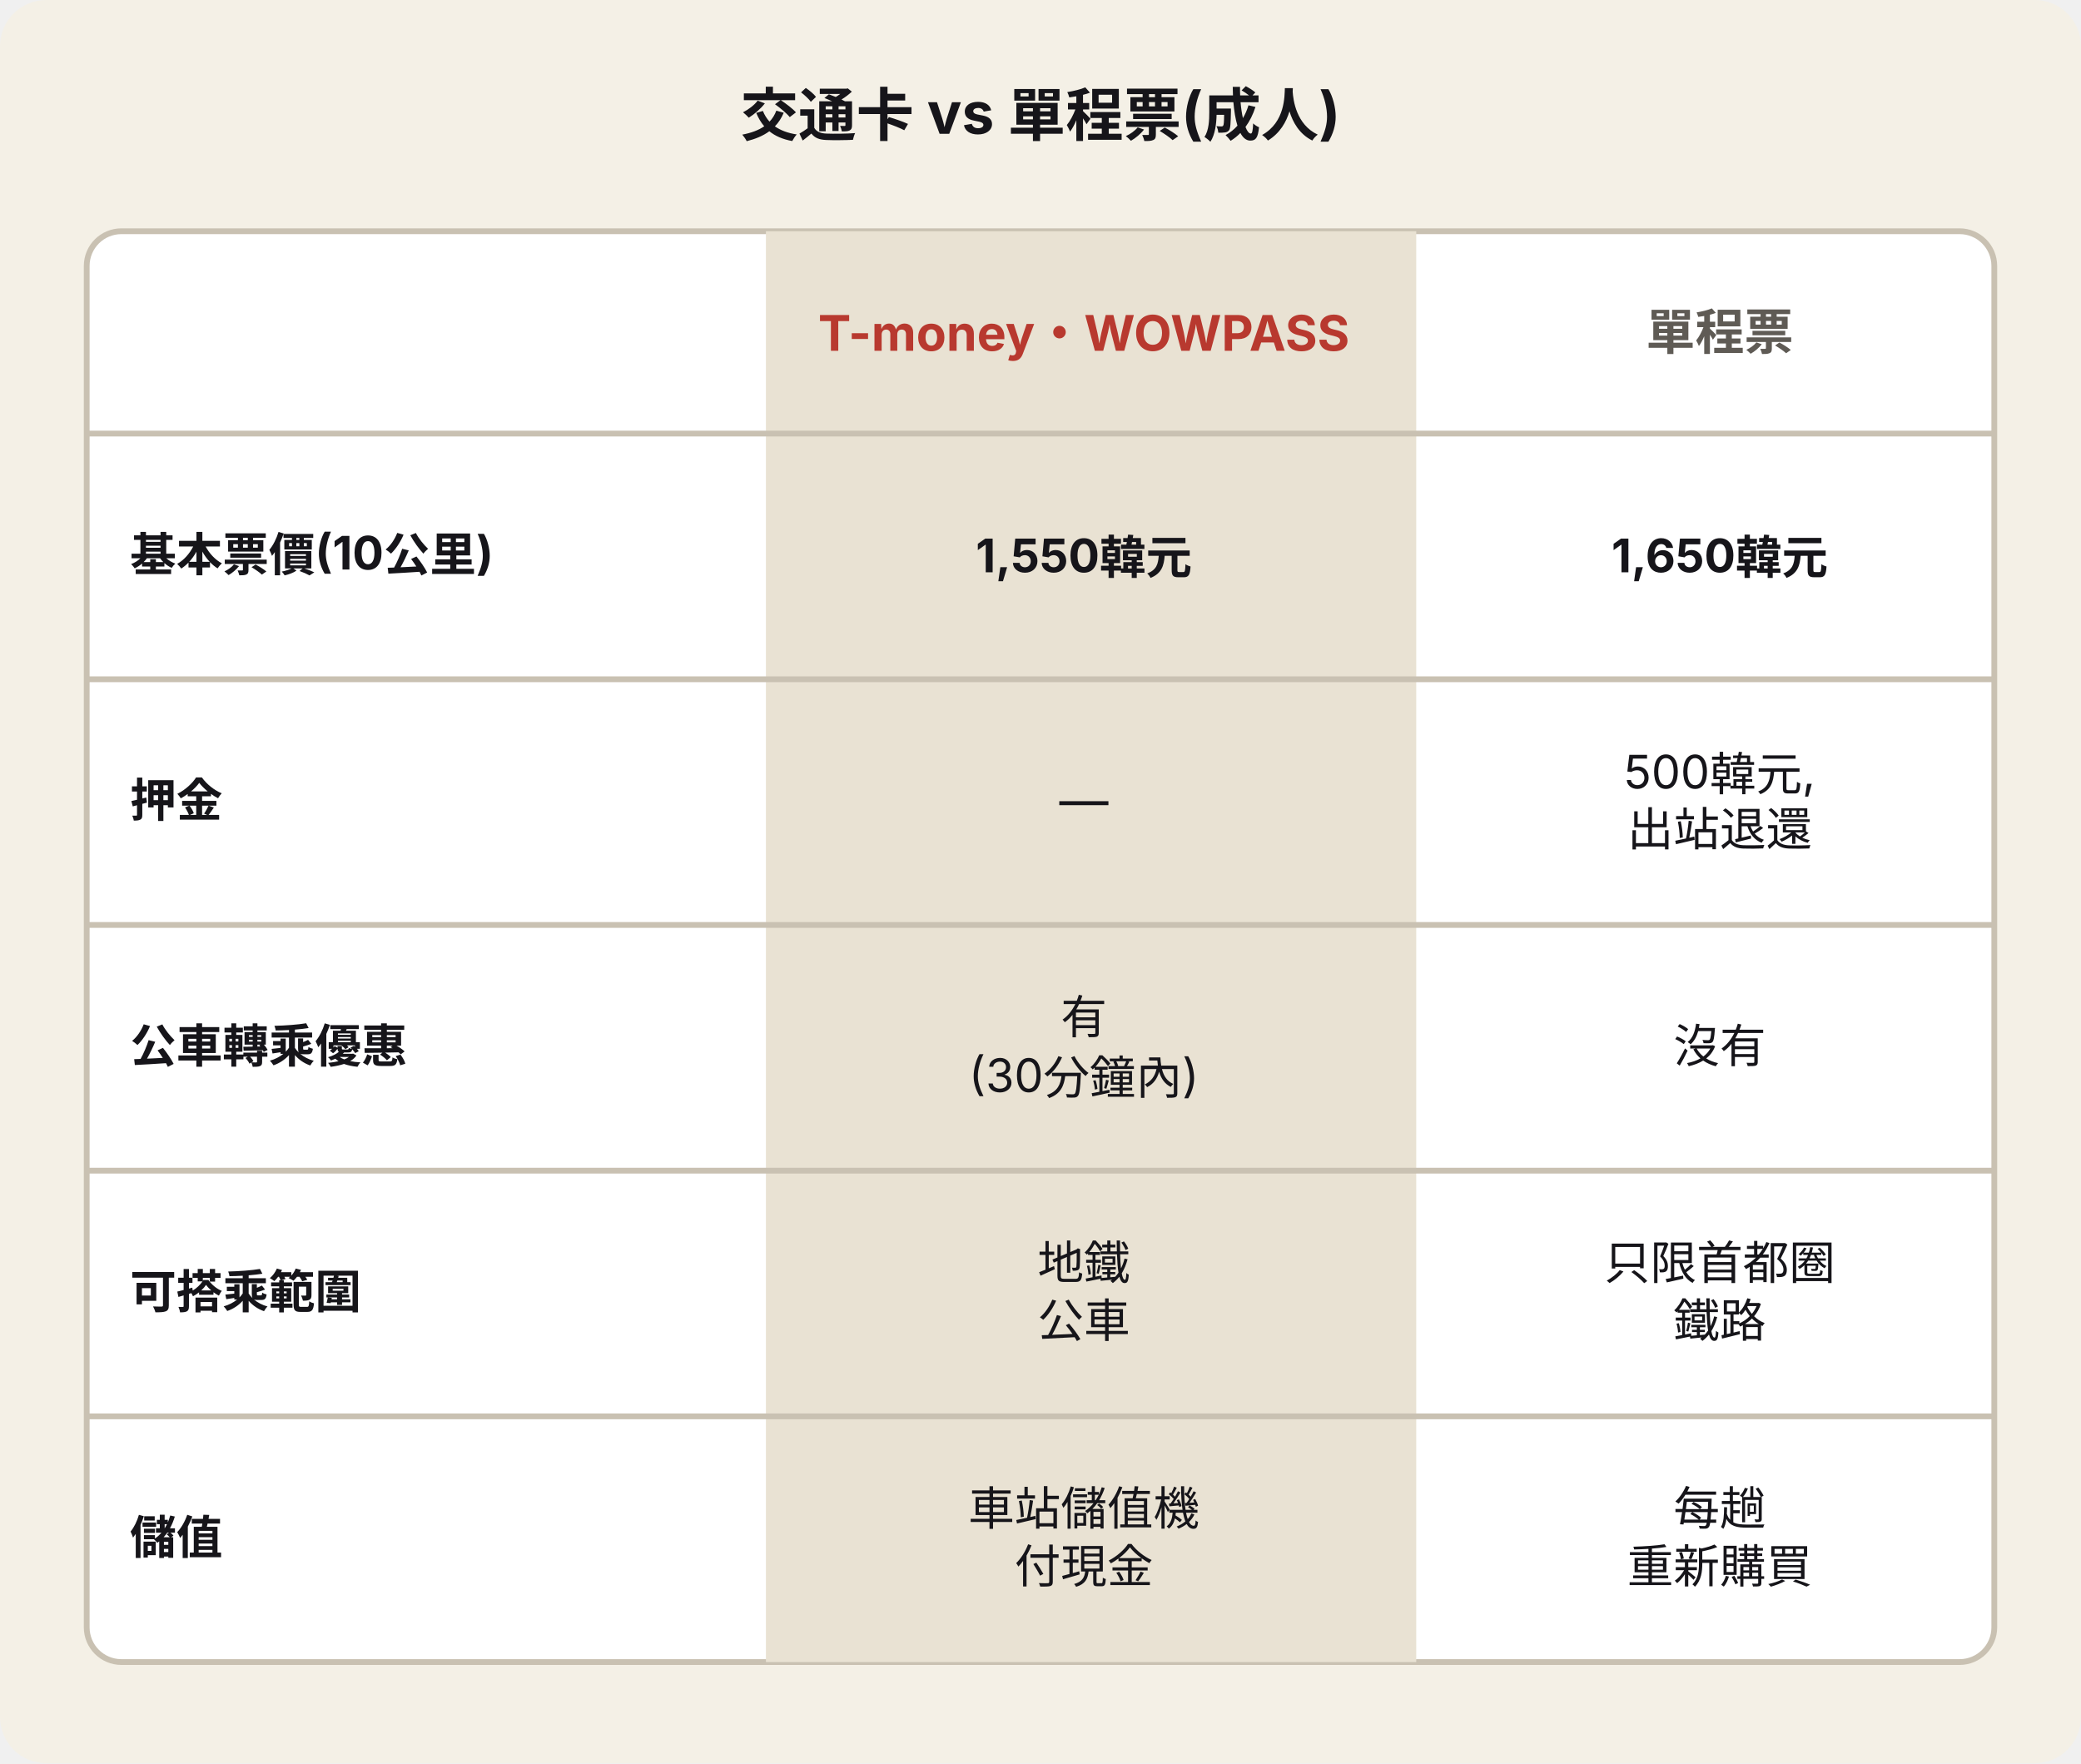
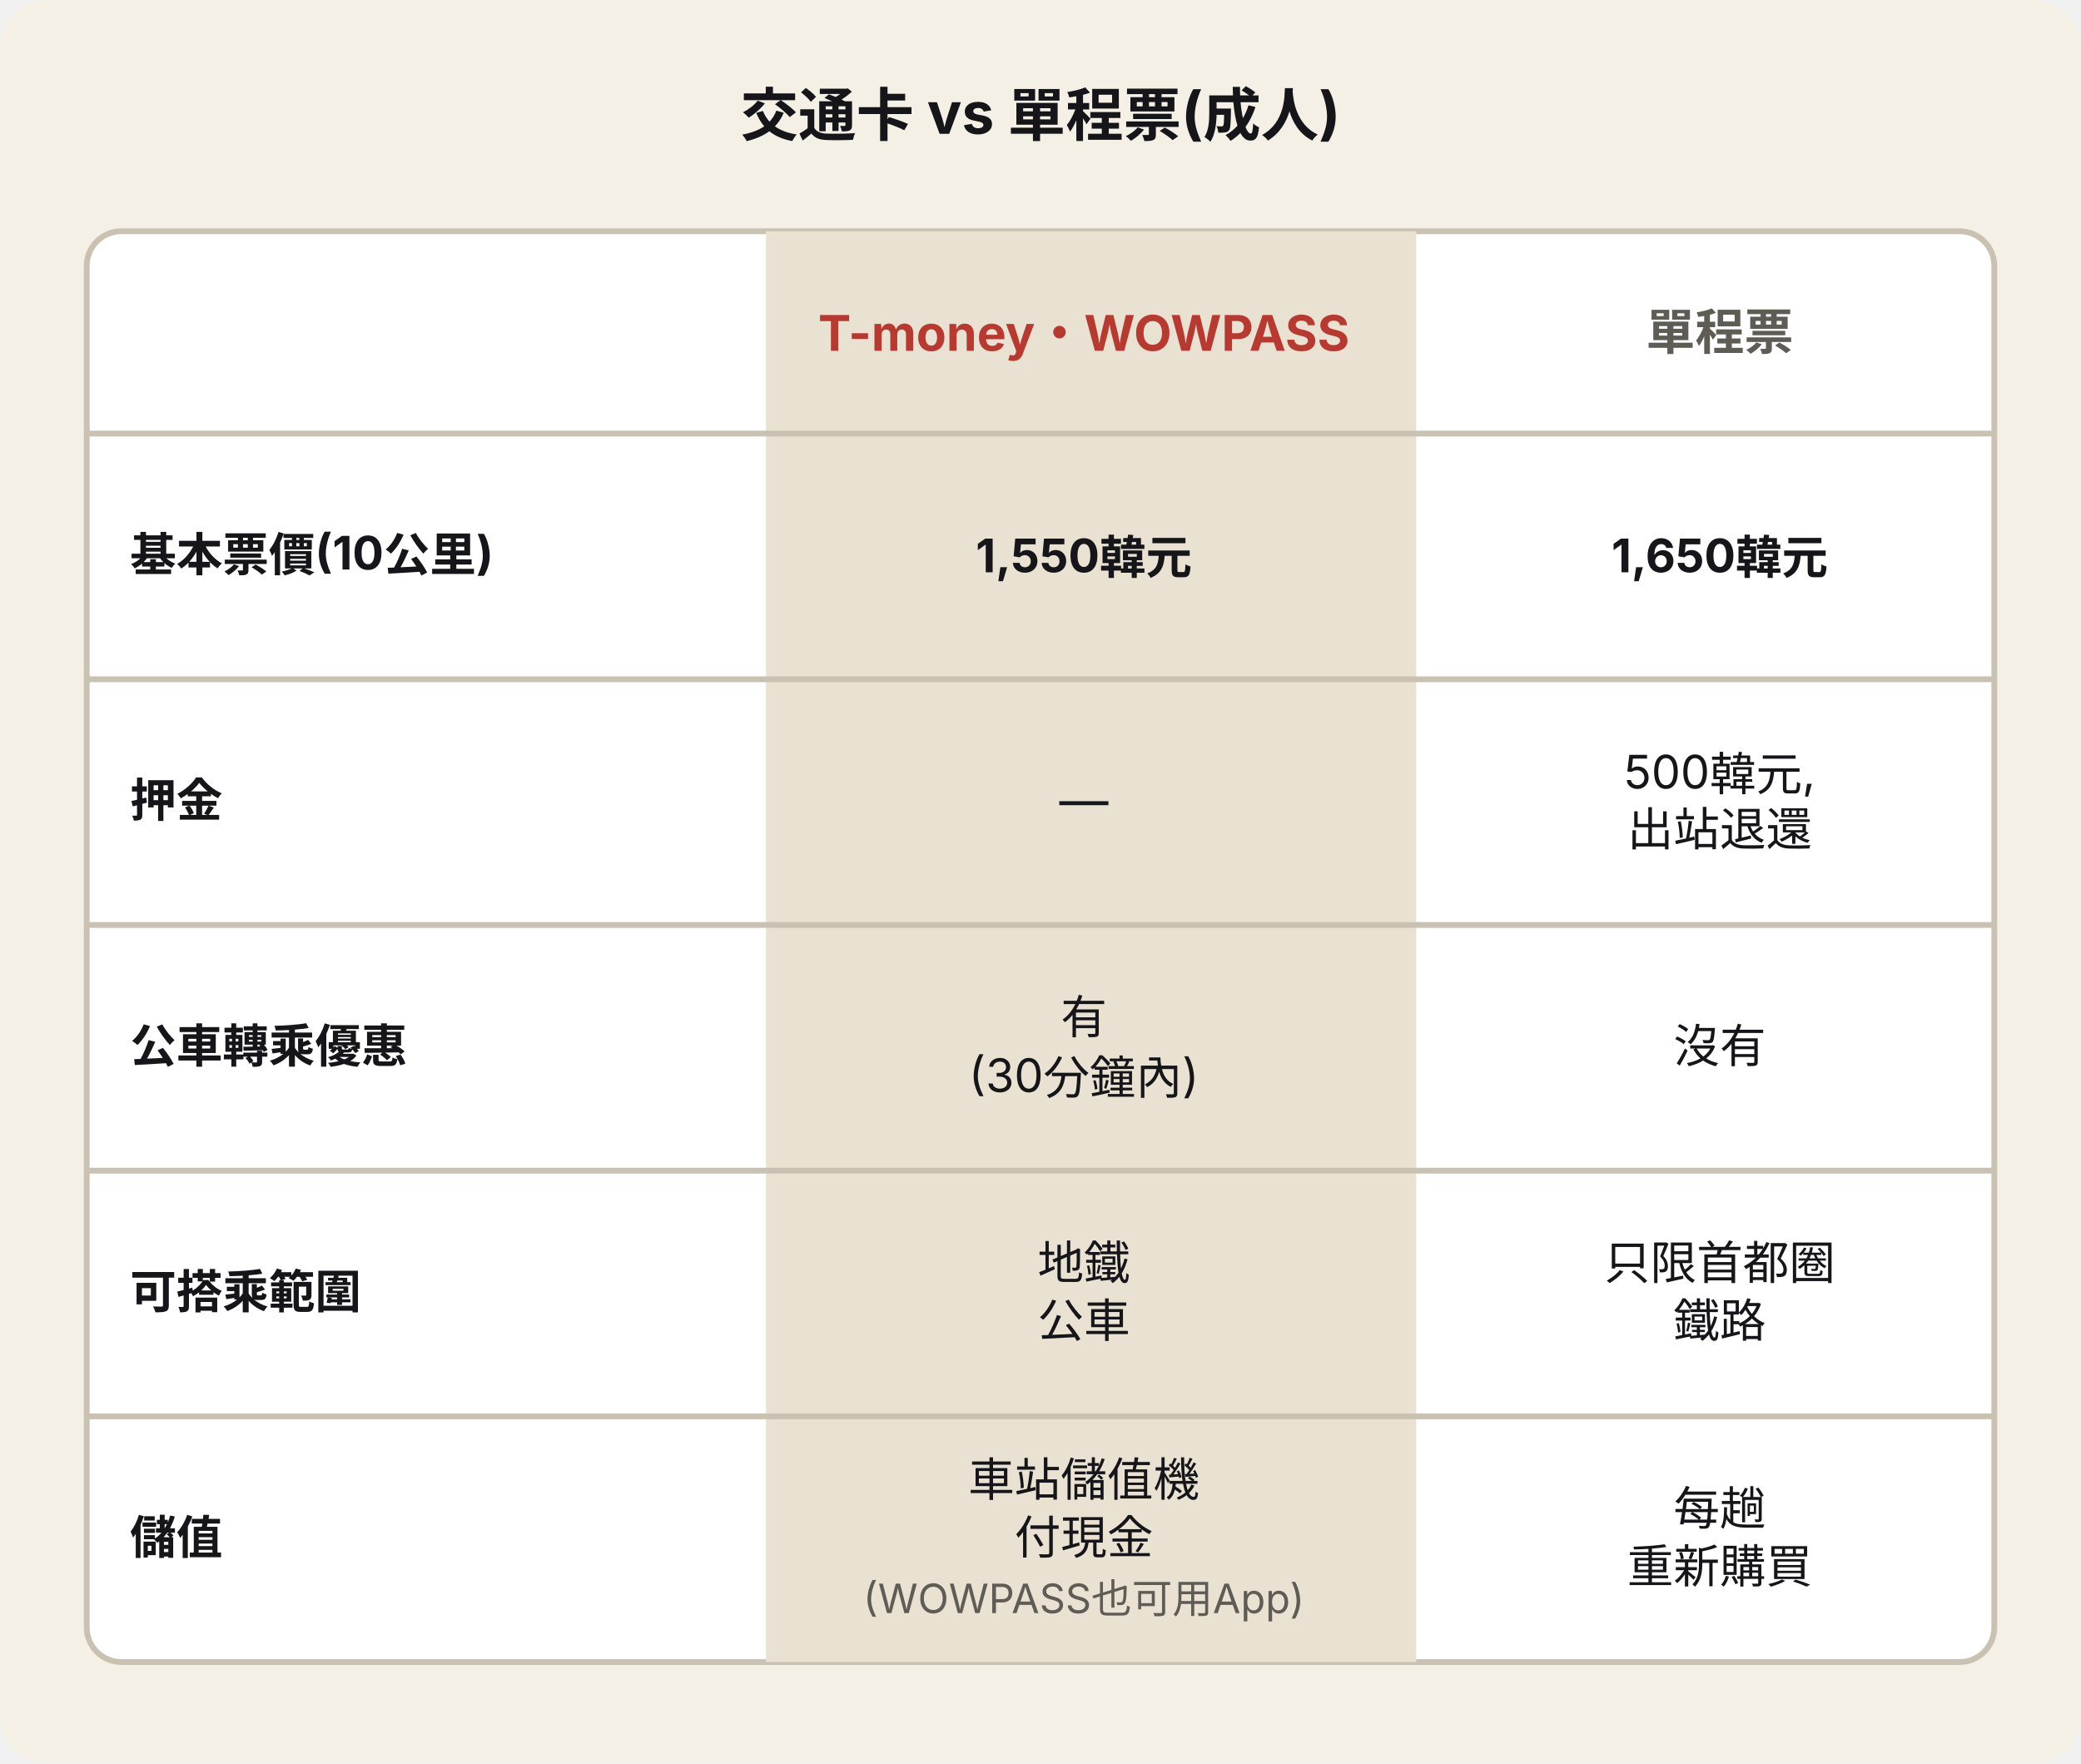
<svg xmlns="http://www.w3.org/2000/svg" viewBox="0 0 720 610" role="img" aria-label="交通卡 vs 單程票(成人)" font-family="system-ui, -apple-system, &quot;Noto Sans KR&quot;, &quot;Noto Sans JP&quot;, &quot;Noto Sans TC&quot;, sans-serif">
  <rect width="720" height="610" rx="16" fill="#f4f0e6" />
  <defs>
    <marker id="ah" viewBox="0 0 10 10" refX="9" refY="5" markerWidth="8" markerHeight="8" orient="auto-start-reverse">
      <path d="M0,0 L10,5 L0,10 z" fill="#16151a" />
    </marker>
  </defs>
  <text x="360" y="40" font-size="20" fill="#16151a" text-anchor="middle" font-weight="bold" dominant-baseline="middle">交通卡 vs 單程票(成人)</text>
  <rect x="30" y="80" width="660" height="495" rx="12" fill="#ffffff" stroke="#c9c1b2" stroke-width="2" />
  <rect x="265" y="80" width="225" height="495" fill="#e9e2d3" />
  <text x="375" y="115" font-size="17" fill="#b8392f" text-anchor="middle" font-weight="bold" dominant-baseline="middle">T-money・WOWPASS</text>
  <text x="595" y="115" font-size="17" fill="#5f5b55" text-anchor="middle" font-weight="bold" dominant-baseline="middle">單程票</text>
  <line x1="30" y1="150" x2="690" y2="150" stroke="#c9c1b2" stroke-width="2" />
  <text x="45" y="192" font-size="16" fill="#16151a" text-anchor="start" font-weight="bold" dominant-baseline="middle">基本票價(10公里)</text>
  <text x="375" y="192" font-size="16" fill="#16151a" text-anchor="middle" font-weight="bold" dominant-baseline="middle">1,550韓元</text>
  <text x="595" y="192" font-size="16" fill="#16151a" text-anchor="middle" font-weight="bold" dominant-baseline="middle">1,650韓元</text>
  <line x1="30" y1="235" x2="690" y2="235" stroke="#c9c1b2" stroke-width="2" />
  <text x="45" y="277" font-size="16" fill="#16151a" text-anchor="start" font-weight="bold" dominant-baseline="middle">押金</text>
  <text x="375" y="277" font-size="17" fill="#16151a" text-anchor="middle" font-weight="normal" dominant-baseline="middle">—</text>
  <text x="595" y="267" font-size="16" fill="#16151a" text-anchor="middle" font-weight="normal" dominant-baseline="middle">500韓元,</text>
  <text x="595" y="287" font-size="16" fill="#16151a" text-anchor="middle" font-weight="normal" dominant-baseline="middle">出站退還</text>
  <line x1="30" y1="320" x2="690" y2="320" stroke="#c9c1b2" stroke-width="2" />
  <text x="45" y="362" font-size="16" fill="#16151a" text-anchor="start" font-weight="bold" dominant-baseline="middle">公車轉乘優惠</text>
  <text x="375" y="352" font-size="16" fill="#16151a" text-anchor="middle" font-weight="normal" dominant-baseline="middle">有</text>
  <text x="375" y="372" font-size="16" fill="#16151a" text-anchor="middle" font-weight="normal" dominant-baseline="middle">(30分鐘內)</text>
  <text x="595" y="362" font-size="16" fill="#16151a" text-anchor="middle" font-weight="normal" dominant-baseline="middle">沒有</text>
  <line x1="30" y1="405" x2="690" y2="405" stroke="#c9c1b2" stroke-width="2" />
  <text x="45" y="447" font-size="16" fill="#16151a" text-anchor="start" font-weight="bold" dominant-baseline="middle">可搭乘範圍</text>
  <text x="375" y="437" font-size="16" fill="#16151a" text-anchor="middle" font-weight="normal" dominant-baseline="middle">地鐵</text>
  <text x="375" y="457" font-size="16" fill="#16151a" text-anchor="middle" font-weight="normal" dominant-baseline="middle">公車</text>
  <text x="595" y="437" font-size="16" fill="#16151a" text-anchor="middle" font-weight="normal" dominant-baseline="middle">只限首都圈</text>
  <text x="595" y="457" font-size="16" fill="#16151a" text-anchor="middle" font-weight="normal" dominant-baseline="middle">鐵路</text>
  <line x1="30" y1="490" x2="690" y2="490" stroke="#c9c1b2" stroke-width="2" />
  <text x="45" y="532" font-size="16" fill="#16151a" text-anchor="start" font-weight="bold" dominant-baseline="middle">儲值</text>
-   <text x="375" y="522" font-size="16" fill="#16151a" text-anchor="middle" font-weight="normal" dominant-baseline="middle">車站儲值機</text>
-   <text x="375" y="542" font-size="16" fill="#16151a" text-anchor="middle" font-weight="normal" dominant-baseline="middle">付現金</text>
+   <text x="375" y="512" font-size="16" fill="#16151a" text-anchor="middle" font-weight="normal" dominant-baseline="middle">車站儲值機</text>
+   <text x="375" y="532" font-size="16" fill="#16151a" text-anchor="middle" font-weight="normal" dominant-baseline="middle">付現金</text>
+   <text x="375" y="553" font-size="14" fill="#5f5b55" text-anchor="middle" font-weight="normal" dominant-baseline="middle">(WOWPASS也可用App)</text>
  <text x="595" y="522" font-size="16" fill="#16151a" text-anchor="middle" font-weight="normal" dominant-baseline="middle">每趟</text>
  <text x="595" y="542" font-size="16" fill="#16151a" text-anchor="middle" font-weight="normal" dominant-baseline="middle">重新購買</text>
</svg>
